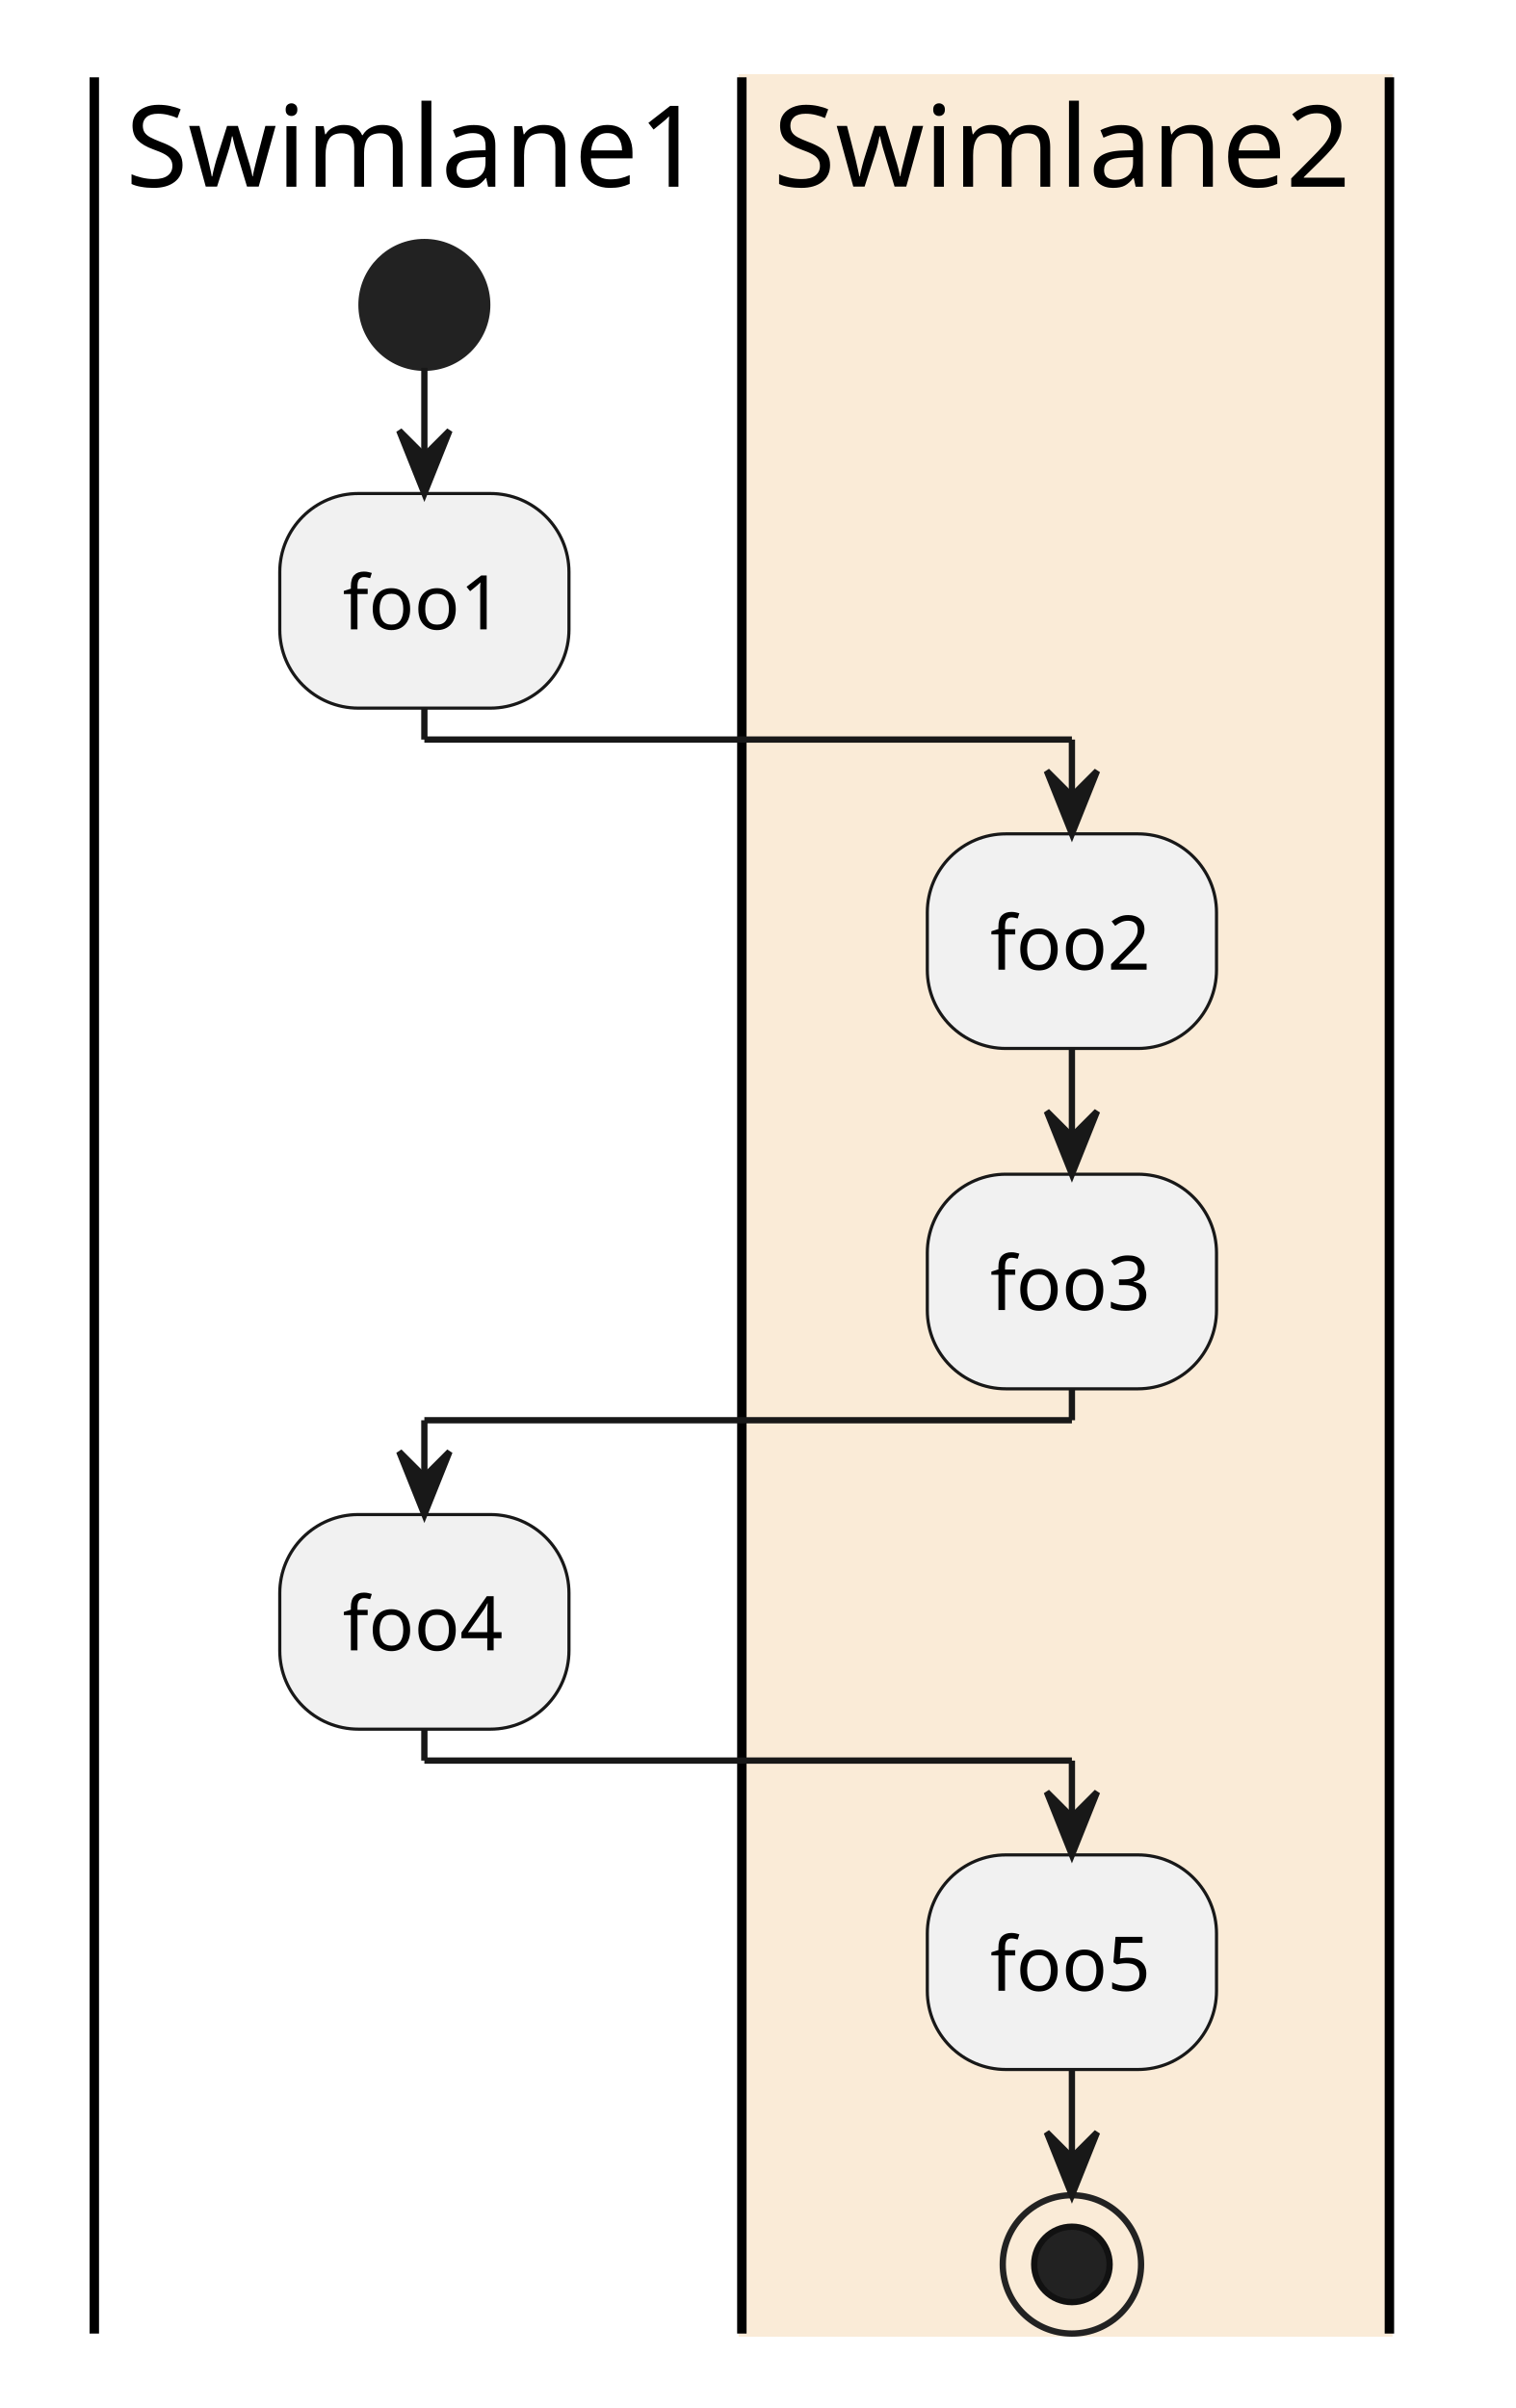
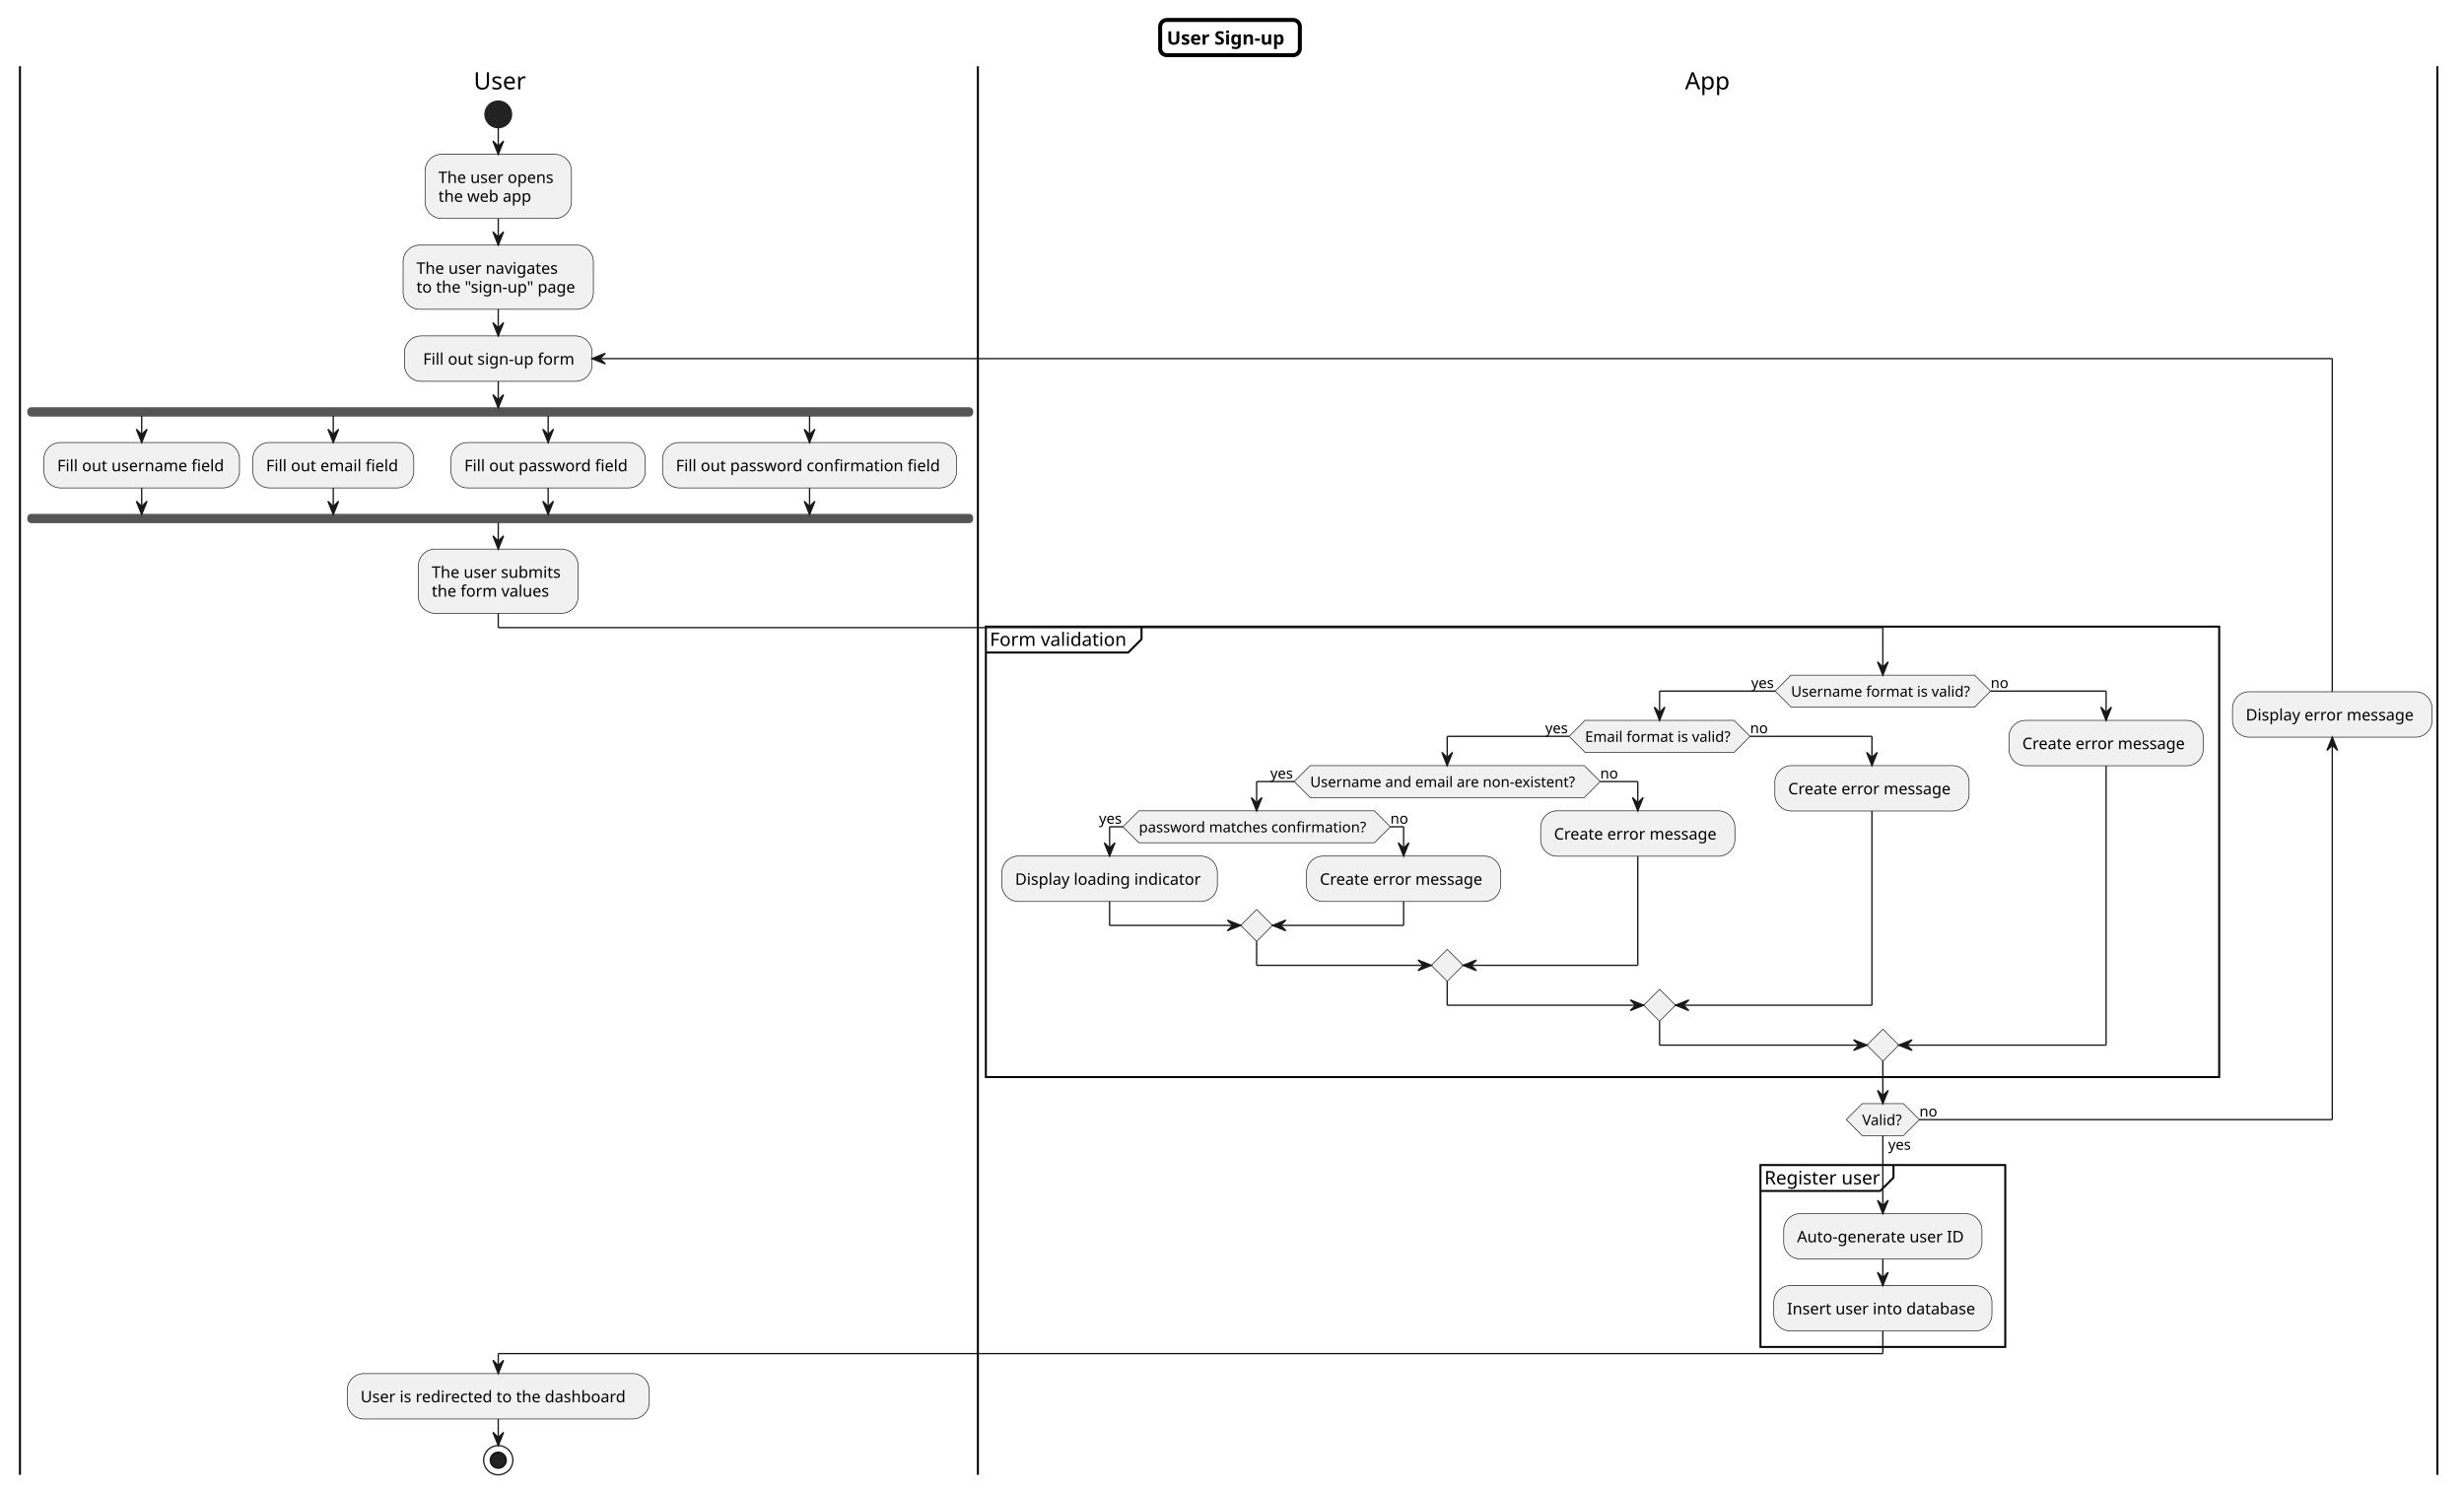
- <svg xmlns="http://www.w3.org/2000/svg" contentStyleType="text/css" height="383px" preserveAspectRatio="none" style="width:241px;height:383px;background:#FFFFFF;" version="1.1" viewBox="0 0 241 383" width="241px" zoomAndPan="magnify">
+ <svg xmlns="http://www.w3.org/2000/svg" contentStyleType="text/css" height="1120px" preserveAspectRatio="none" style="width:1852px;height:1120px;background:#FFFFFF;" version="1.1" viewBox="0 0 1852 1120" width="1852px" zoomAndPan="magnify">
  <defs />
  <g>
-     <ellipse cx="67.5" cy="48.496" fill="#222222" rx="10" ry="10" style="stroke:#222222;stroke-width:1.0;" />
-     <rect fill="#F1F1F1" height="34.133" rx="12.5" ry="12.5" style="stroke:#181818;stroke-width:0.5;" width="46" x="44.5" y="78.496" />
-     <text fill="#000000" font-family="sans-serif" font-size="12" lengthAdjust="spacing" textLength="26" x="54.5" y="100.098">foo1</text>
-     <rect fill="#F1F1F1" height="34.133" rx="12.5" ry="12.5" style="stroke:#181818;stroke-width:0.5;" width="46" x="44.5" y="240.894" />
-     <text fill="#000000" font-family="sans-serif" font-size="12" lengthAdjust="spacing" textLength="26" x="54.5" y="262.496">foo4</text>
-     <line style="stroke:#000000;stroke-width:1.5;" x1="15" x2="15" y1="12.297" y2="371.16" />
-     <rect fill="#FAEBD7" height="358.863" style="stroke:#FAEBD7;stroke-width:1.0;" width="103" x="118" y="12.297" />
-     <rect fill="#F1F1F1" height="34.133" rx="12.5" ry="12.5" style="stroke:#181818;stroke-width:0.5;" width="46" x="147.5" y="132.629" />
-     <text fill="#000000" font-family="sans-serif" font-size="12" lengthAdjust="spacing" textLength="26" x="157.5" y="154.231">foo2</text>
-     <rect fill="#F1F1F1" height="34.133" rx="12.5" ry="12.5" style="stroke:#181818;stroke-width:0.5;" width="46" x="147.5" y="186.762" />
-     <text fill="#000000" font-family="sans-serif" font-size="12" lengthAdjust="spacing" textLength="26" x="157.5" y="208.363">foo3</text>
-     <rect fill="#F1F1F1" height="34.133" rx="12.5" ry="12.5" style="stroke:#181818;stroke-width:0.5;" width="46" x="147.5" y="295.027" />
-     <text fill="#000000" font-family="sans-serif" font-size="12" lengthAdjust="spacing" textLength="26" x="157.5" y="316.629">foo5</text>
-     <ellipse cx="170.5" cy="360.16" rx="11" ry="11" style="stroke:#222222;stroke-width:1.0;fill:none;" />
-     <ellipse cx="170.5" cy="360.16" fill="#222222" rx="6" ry="6" style="stroke:#111111;stroke-width:1.0;" />
-     <line style="stroke:#000000;stroke-width:1.5;" x1="118" x2="118" y1="12.297" y2="371.16" />
-     <line style="stroke:#000000;stroke-width:1.5;" x1="221" x2="221" y1="12.297" y2="371.16" />
-     <line style="stroke:#181818;stroke-width:1.0;" x1="67.5" x2="67.5" y1="58.496" y2="78.496" />
-     <polygon fill="#181818" points="63.5,68.496,67.5,78.496,71.5,68.496,67.5,72.496" style="stroke:#181818;stroke-width:1.0;" />
-     <line style="stroke:#181818;stroke-width:1.0;" x1="170.5" x2="170.5" y1="166.762" y2="186.762" />
-     <polygon fill="#181818" points="166.5,176.762,170.5,186.762,174.5,176.762,170.5,180.762" style="stroke:#181818;stroke-width:1.0;" />
-     <line style="stroke:#181818;stroke-width:1.0;" x1="170.5" x2="170.5" y1="329.16" y2="349.16" />
-     <polygon fill="#181818" points="166.5,339.16,170.5,349.16,174.5,339.16,170.5,343.16" style="stroke:#181818;stroke-width:1.0;" />
-     <line style="stroke:#181818;stroke-width:1.0;" x1="67.5" x2="67.5" y1="112.629" y2="117.629" />
-     <line style="stroke:#181818;stroke-width:1.0;" x1="67.5" x2="170.5" y1="117.629" y2="117.629" />
-     <line style="stroke:#181818;stroke-width:1.0;" x1="170.5" x2="170.5" y1="117.629" y2="132.629" />
-     <polygon fill="#181818" points="166.5,122.629,170.5,132.629,174.5,122.629,170.5,126.629" style="stroke:#181818;stroke-width:1.0;" />
-     <line style="stroke:#181818;stroke-width:1.0;" x1="170.5" x2="170.5" y1="220.894" y2="225.894" />
-     <line style="stroke:#181818;stroke-width:1.0;" x1="170.5" x2="67.5" y1="225.894" y2="225.894" />
-     <line style="stroke:#181818;stroke-width:1.0;" x1="67.5" x2="67.5" y1="225.894" y2="240.894" />
-     <polygon fill="#181818" points="63.5,230.894,67.5,240.894,71.5,230.894,67.5,234.894" style="stroke:#181818;stroke-width:1.0;" />
-     <line style="stroke:#181818;stroke-width:1.0;" x1="67.5" x2="67.5" y1="275.027" y2="280.027" />
-     <line style="stroke:#181818;stroke-width:1.0;" x1="67.5" x2="170.5" y1="280.027" y2="280.027" />
-     <line style="stroke:#181818;stroke-width:1.0;" x1="170.5" x2="170.5" y1="280.027" y2="295.027" />
-     <polygon fill="#181818" points="166.5,285.027,170.5,295.027,174.5,285.027,170.5,289.027" style="stroke:#181818;stroke-width:1.0;" />
-     <text fill="#000000" font-family="sans-serif" font-size="18" lengthAdjust="spacing" textLength="93" x="20" y="29.699">Swimlane1</text>
-     <text fill="#000000" font-family="sans-serif" font-size="18" lengthAdjust="spacing" textLength="93" x="123" y="29.699">Swimlane2</text>
+     <rect height="26.488" rx="5" ry="5" style="stroke:#000000;stroke-width:3.0;fill:none;" width="105" x="872" y="15" />
+     <text fill="#000000" font-family="sans-serif" font-size="14" font-weight="bold" lengthAdjust="spacing" textLength="95" x="877" y="33.535">User Sign-up</text>
+     <ellipse cx="374.5" cy="85.984" fill="#222222" rx="10" ry="10" style="stroke:#222222;stroke-width:1.0;" />
+     <rect fill="#F1F1F1" height="48.266" rx="12.5" ry="12.5" style="stroke:#181818;stroke-width:0.5;" width="110" x="319.5" y="115.984" />
+     <text fill="#000000" font-family="sans-serif" font-size="12" lengthAdjust="spacing" textLength="90" x="329.5" y="137.586">The user opens</text>
+     <text fill="#000000" font-family="sans-serif" font-size="12" lengthAdjust="spacing" textLength="73" x="329.5" y="151.719">the web app</text>
+     <rect fill="#F1F1F1" height="48.266" rx="12.5" ry="12.5" style="stroke:#181818;stroke-width:0.5;" width="143" x="303" y="184.25" />
+     <text fill="#000000" font-family="sans-serif" font-size="12" lengthAdjust="spacing" textLength="109" x="313" y="205.852">The user navigates</text>
+     <text fill="#000000" font-family="sans-serif" font-size="12" lengthAdjust="spacing" textLength="123" x="313" y="219.984">to the "sign-up" page</text>
+     <rect fill="#555555" height="6" rx="2.5" ry="2.5" style="stroke:#555555;stroke-width:1.0;" width="710" x="21" y="306.648" />
+     <rect fill="#F1F1F1" height="34.133" rx="12.5" ry="12.5" style="stroke:#181818;stroke-width:0.5;" width="147" x="33" y="332.648" />
+     <text fill="#000000" font-family="sans-serif" font-size="12" lengthAdjust="spacing" textLength="127" x="43" y="354.25">Fill out username field</text>
+     <rect fill="#F1F1F1" height="34.133" rx="12.5" ry="12.5" style="stroke:#181818;stroke-width:0.5;" width="121" x="190" y="332.648" />
+     <text fill="#000000" font-family="sans-serif" font-size="12" lengthAdjust="spacing" textLength="101" x="200" y="354.25">Fill out email field</text>
+     <rect fill="#F1F1F1" height="34.133" rx="12.5" ry="12.5" style="stroke:#181818;stroke-width:0.5;" width="146" x="339" y="332.648" />
+     <text fill="#000000" font-family="sans-serif" font-size="12" lengthAdjust="spacing" textLength="126" x="349" y="354.25">Fill out password field</text>
+     <rect fill="#F1F1F1" height="34.133" rx="12.5" ry="12.5" style="stroke:#181818;stroke-width:0.5;" width="221" x="498" y="332.648" />
+     <text fill="#000000" font-family="sans-serif" font-size="12" lengthAdjust="spacing" textLength="201" x="508" y="354.25">Fill out password confirmation field</text>
+     <rect fill="#555555" height="6" rx="2.5" ry="2.5" style="stroke:#555555;stroke-width:1.0;" width="710" x="21" y="386.781" />
+     <rect fill="#F1F1F1" height="48.266" rx="12.5" ry="12.5" style="stroke:#181818;stroke-width:0.5;" width="120" x="314.5" y="412.781" />
+     <text fill="#000000" font-family="sans-serif" font-size="12" lengthAdjust="spacing" textLength="100" x="324.5" y="434.383">The user submits</text>
+     <text fill="#000000" font-family="sans-serif" font-size="12" lengthAdjust="spacing" textLength="89" x="324.5" y="448.516">the form values</text>
+     <rect fill="#F1F1F1" height="34.133" rx="12.5" ry="12.5" style="stroke:#181818;stroke-width:0.5;" width="141" x="304" y="252.516" />
+     <text fill="#000000" font-family="sans-serif" font-size="12" lengthAdjust="spacing" textLength="117" x="318" y="274.117">Fill out sign-up form</text>
+     <rect fill="#F1F1F1" height="34.133" rx="12.5" ry="12.5" style="stroke:#181818;stroke-width:0.5;" width="227" x="261" y="1032.557" />
+     <text fill="#000000" font-family="sans-serif" font-size="12" lengthAdjust="spacing" textLength="207" x="271" y="1054.158">User is redirected to the dashboard</text>
+     <ellipse cx="374.5" cy="1097.689" rx="11" ry="11" style="stroke:#222222;stroke-width:1.0;fill:none;" />
+     <ellipse cx="374.5" cy="1097.689" fill="#222222" rx="6" ry="6" style="stroke:#111111;stroke-width:1.0;" />
+     <line style="stroke:#000000;stroke-width:1.5;" x1="15" x2="15" y1="49.785" y2="1108.689" />
+     <rect fill="none" height="338.621" style="stroke:#000000;stroke-width:1.5;" width="927" x="741" y="471.047" />
+     <path d="M858,471.047 L858,480.535 L848,490.535 L741,490.535 " fill="none" style="stroke:#000000;stroke-width:1.5;" />
+     <text fill="#000000" font-family="sans-serif" font-size="14" lengthAdjust="spacing" textLength="107" x="744" y="485.582">Form validation</text>
+     <polygon fill="#F1F1F1" points="1346.188,507.535,1484.188,507.535,1496.188,519.535,1484.188,531.535,1346.188,531.535,1334.188,519.535,1346.188,507.535" style="stroke:#181818;stroke-width:0.5;" />
+     <text fill="#000000" font-family="sans-serif" font-size="11" lengthAdjust="spacing" textLength="138" x="1346.188" y="523.692">Username format is valid?</text>
+     <text fill="#000000" font-family="sans-serif" font-size="11" lengthAdjust="spacing" textLength="18" x="1316.188" y="517.215">yes</text>
+     <text fill="#000000" font-family="sans-serif" font-size="11" lengthAdjust="spacing" textLength="14" x="1496.188" y="517.215">no</text>
+     <polygon fill="#F1F1F1" points="1191.375,541.535,1303.375,541.535,1315.375,553.535,1303.375,565.535,1191.375,565.535,1179.375,553.535,1191.375,541.535" style="stroke:#181818;stroke-width:0.5;" />
+     <text fill="#000000" font-family="sans-serif" font-size="11" lengthAdjust="spacing" textLength="112" x="1191.375" y="557.692">Email format is valid?</text>
+     <text fill="#000000" font-family="sans-serif" font-size="11" lengthAdjust="spacing" textLength="18" x="1161.375" y="551.215">yes</text>
+     <text fill="#000000" font-family="sans-serif" font-size="11" lengthAdjust="spacing" textLength="14" x="1315.375" y="551.215">no</text>
+     <polygon fill="#F1F1F1" points="984.75,575.535,1190.75,575.535,1202.75,587.535,1190.75,599.535,984.75,599.535,972.75,587.535,984.75,575.535" style="stroke:#181818;stroke-width:0.5;" />
+     <text fill="#000000" font-family="sans-serif" font-size="11" lengthAdjust="spacing" textLength="206" x="984.75" y="591.692">Username and email are non-existent?</text>
+     <text fill="#000000" font-family="sans-serif" font-size="11" lengthAdjust="spacing" textLength="18" x="954.75" y="585.215">yes</text>
+     <text fill="#000000" font-family="sans-serif" font-size="11" lengthAdjust="spacing" textLength="14" x="1202.75" y="585.215">no</text>
+     <polygon fill="#F1F1F1" points="856,609.535,1033,609.535,1045,621.535,1033,633.535,856,633.535,844,621.535,856,609.535" style="stroke:#181818;stroke-width:0.5;" />
+     <text fill="#000000" font-family="sans-serif" font-size="11" lengthAdjust="spacing" textLength="177" x="856" y="625.692">password matches confirmation?</text>
+     <text fill="#000000" font-family="sans-serif" font-size="11" lengthAdjust="spacing" textLength="18" x="826" y="619.215">yes</text>
+     <text fill="#000000" font-family="sans-serif" font-size="11" lengthAdjust="spacing" textLength="14" x="1045" y="619.215">no</text>
+     <rect fill="#F1F1F1" height="34.133" rx="12.5" ry="12.5" style="stroke:#181818;stroke-width:0.5;" width="162" x="753" y="643.535" />
+     <text fill="#000000" font-family="sans-serif" font-size="12" lengthAdjust="spacing" textLength="142" x="763" y="665.137">Display loading indicator</text>
+     <rect fill="#F1F1F1" height="34.133" rx="12.5" ry="12.5" style="stroke:#181818;stroke-width:0.5;" width="146" x="982" y="643.535" />
+     <text fill="#000000" font-family="sans-serif" font-size="12" lengthAdjust="spacing" textLength="126" x="992" y="665.137">Create error message</text>
+     <polygon fill="#F1F1F1" points="944.5,683.668,956.5,695.668,944.5,707.668,932.5,695.668,944.5,683.668" style="stroke:#181818;stroke-width:0.5;" />
+     <rect fill="#F1F1F1" height="34.133" rx="12.5" ry="12.5" style="stroke:#181818;stroke-width:0.5;" width="146" x="1158" y="609.535" />
+     <text fill="#000000" font-family="sans-serif" font-size="12" lengthAdjust="spacing" textLength="126" x="1168" y="631.137">Create error message</text>
+     <polygon fill="#F1F1F1" points="1087.75,713.668,1099.75,725.668,1087.75,737.668,1075.75,725.668,1087.75,713.668" style="stroke:#181818;stroke-width:0.5;" />
+     <rect fill="#F1F1F1" height="34.133" rx="12.5" ry="12.5" style="stroke:#181818;stroke-width:0.5;" width="146" x="1334" y="575.535" />
+     <text fill="#000000" font-family="sans-serif" font-size="12" lengthAdjust="spacing" textLength="126" x="1344" y="597.137">Create error message</text>
+     <polygon fill="#F1F1F1" points="1247.375,743.668,1259.375,755.668,1247.375,767.668,1235.375,755.668,1247.375,743.668" style="stroke:#181818;stroke-width:0.5;" />
+     <rect fill="#F1F1F1" height="34.133" rx="12.5" ry="12.5" style="stroke:#181818;stroke-width:0.5;" width="146" x="1510" y="541.535" />
+     <text fill="#000000" font-family="sans-serif" font-size="12" lengthAdjust="spacing" textLength="126" x="1520" y="563.137">Create error message</text>
+     <polygon fill="#F1F1F1" points="1415.188,773.668,1427.188,785.668,1415.188,797.668,1403.188,785.668,1415.188,773.668" style="stroke:#181818;stroke-width:0.5;" />
+     <polygon fill="#F1F1F1" points="1399.688,829.668,1430.688,829.668,1442.688,841.668,1430.688,853.668,1399.688,853.668,1387.688,841.668,1399.688,829.668" style="stroke:#181818;stroke-width:0.5;" />
+     <text fill="#000000" font-family="sans-serif" font-size="11" lengthAdjust="spacing" textLength="18" x="1419.188" y="864.303">yes</text>
+     <text fill="#000000" font-family="sans-serif" font-size="11" lengthAdjust="spacing" textLength="31" x="1399.688" y="845.825">Valid?</text>
+     <text fill="#000000" font-family="sans-serif" font-size="11" lengthAdjust="spacing" textLength="14" x="1442.688" y="839.348">no</text>
+     <rect fill="#F1F1F1" height="34.133" rx="12.5" ry="12.5" style="stroke:#181818;stroke-width:0.5;" width="150" x="1678" y="520.025" />
+     <text fill="#000000" font-family="sans-serif" font-size="12" lengthAdjust="spacing" textLength="130" x="1688" y="541.627">Display error message</text>
+     <rect fill="none" height="136.754" style="stroke:#000000;stroke-width:1.5;" width="184" x="1323.188" y="875.803" />
+     <path d="M1423.188,875.803 L1423.188,885.291 L1413.188,895.291 L1323.188,895.291 " fill="none" style="stroke:#000000;stroke-width:1.5;" />
+     <text fill="#000000" font-family="sans-serif" font-size="14" lengthAdjust="spacing" textLength="90" x="1326.188" y="890.338">Register user</text>
+     <rect fill="#F1F1F1" height="34.133" rx="12.5" ry="12.5" style="stroke:#181818;stroke-width:0.5;" width="149" x="1340.688" y="912.291" />
+     <text fill="#000000" font-family="sans-serif" font-size="12" lengthAdjust="spacing" textLength="129" x="1350.688" y="933.893">Auto-generate user ID</text>
+     <rect fill="#F1F1F1" height="34.133" rx="12.5" ry="12.5" style="stroke:#181818;stroke-width:0.5;" width="164" x="1333.188" y="966.424" />
+     <text fill="#000000" font-family="sans-serif" font-size="12" lengthAdjust="spacing" textLength="144" x="1343.188" y="988.025">Insert user into database</text>
+     <line style="stroke:#000000;stroke-width:1.5;" x1="735" x2="735" y1="49.785" y2="1108.689" />
+     <line style="stroke:#000000;stroke-width:1.5;" x1="1832" x2="1832" y1="49.785" y2="1108.689" />
+     <line style="stroke:#181818;stroke-width:1.0;" x1="374.5" x2="374.5" y1="95.984" y2="115.984" />
+     <polygon fill="#181818" points="370.5,105.984,374.5,115.984,378.5,105.984,374.5,109.984" style="stroke:#181818;stroke-width:1.0;" />
+     <line style="stroke:#181818;stroke-width:1.0;" x1="374.5" x2="374.5" y1="164.25" y2="184.25" />
+     <polygon fill="#181818" points="370.5,174.25,374.5,184.25,378.5,174.25,374.5,178.25" style="stroke:#181818;stroke-width:1.0;" />
+     <line style="stroke:#181818;stroke-width:1.0;" x1="106.5" x2="106.5" y1="312.648" y2="332.648" />
+     <polygon fill="#181818" points="102.5,322.648,106.5,332.648,110.5,322.648,106.5,326.648" style="stroke:#181818;stroke-width:1.0;" />
+     <line style="stroke:#181818;stroke-width:1.0;" x1="250.5" x2="250.5" y1="312.648" y2="332.648" />
+     <polygon fill="#181818" points="246.5,322.648,250.5,332.648,254.5,322.648,250.5,326.648" style="stroke:#181818;stroke-width:1.0;" />
+     <line style="stroke:#181818;stroke-width:1.0;" x1="412" x2="412" y1="312.648" y2="332.648" />
+     <polygon fill="#181818" points="408,322.648,412,332.648,416,322.648,412,326.648" style="stroke:#181818;stroke-width:1.0;" />
+     <line style="stroke:#181818;stroke-width:1.0;" x1="608.5" x2="608.5" y1="312.648" y2="332.648" />
+     <polygon fill="#181818" points="604.5,322.648,608.5,332.648,612.5,322.648,608.5,326.648" style="stroke:#181818;stroke-width:1.0;" />
+     <line style="stroke:#181818;stroke-width:1.0;" x1="106.5" x2="106.5" y1="366.781" y2="386.781" />
+     <polygon fill="#181818" points="102.5,376.781,106.5,386.781,110.5,376.781,106.5,380.781" style="stroke:#181818;stroke-width:1.0;" />
+     <line style="stroke:#181818;stroke-width:1.0;" x1="250.5" x2="250.5" y1="366.781" y2="386.781" />
+     <polygon fill="#181818" points="246.5,376.781,250.5,386.781,254.5,376.781,250.5,380.781" style="stroke:#181818;stroke-width:1.0;" />
+     <line style="stroke:#181818;stroke-width:1.0;" x1="412" x2="412" y1="366.781" y2="386.781" />
+     <polygon fill="#181818" points="408,376.781,412,386.781,416,376.781,412,380.781" style="stroke:#181818;stroke-width:1.0;" />
+     <line style="stroke:#181818;stroke-width:1.0;" x1="608.5" x2="608.5" y1="366.781" y2="386.781" />
+     <polygon fill="#181818" points="604.5,376.781,608.5,386.781,612.5,376.781,608.5,380.781" style="stroke:#181818;stroke-width:1.0;" />
+     <line style="stroke:#181818;stroke-width:1.0;" x1="374.5" x2="374.5" y1="392.781" y2="412.781" />
+     <polygon fill="#181818" points="370.5,402.781,374.5,412.781,378.5,402.781,374.5,406.781" style="stroke:#181818;stroke-width:1.0;" />
+     <line style="stroke:#181818;stroke-width:1.0;" x1="374.5" x2="374.5" y1="286.648" y2="306.648" />
+     <polygon fill="#181818" points="370.5,296.648,374.5,306.648,378.5,296.648,374.5,300.648" style="stroke:#181818;stroke-width:1.0;" />
+     <line style="stroke:#181818;stroke-width:1.0;" x1="374.5" x2="374.5" y1="232.516" y2="252.516" />
+     <polygon fill="#181818" points="370.5,242.516,374.5,252.516,378.5,242.516,374.5,246.516" style="stroke:#181818;stroke-width:1.0;" />
+     <line style="stroke:#181818;stroke-width:1.0;" x1="374.5" x2="374.5" y1="1066.689" y2="1086.689" />
+     <polygon fill="#181818" points="370.5,1076.689,374.5,1086.689,378.5,1076.689,374.5,1080.689" style="stroke:#181818;stroke-width:1.0;" />
+     <line style="stroke:#181818;stroke-width:1.0;" x1="844" x2="834" y1="621.535" y2="621.535" />
+     <line style="stroke:#181818;stroke-width:1.0;" x1="834" x2="834" y1="621.535" y2="643.535" />
+     <polygon fill="#181818" points="830,633.535,834,643.535,838,633.535,834,637.535" style="stroke:#181818;stroke-width:1.0;" />
+     <line style="stroke:#181818;stroke-width:1.0;" x1="1045" x2="1055" y1="621.535" y2="621.535" />
+     <line style="stroke:#181818;stroke-width:1.0;" x1="1055" x2="1055" y1="621.535" y2="643.535" />
+     <polygon fill="#181818" points="1051,633.535,1055,643.535,1059,633.535,1055,637.535" style="stroke:#181818;stroke-width:1.0;" />
+     <line style="stroke:#181818;stroke-width:1.0;" x1="834" x2="834" y1="677.668" y2="695.668" />
+     <line style="stroke:#181818;stroke-width:1.0;" x1="834" x2="932.5" y1="695.668" y2="695.668" />
+     <polygon fill="#181818" points="922.5,691.668,932.5,695.668,922.5,699.668,926.5,695.668" style="stroke:#181818;stroke-width:1.0;" />
+     <line style="stroke:#181818;stroke-width:1.0;" x1="1055" x2="1055" y1="677.668" y2="695.668" />
+     <line style="stroke:#181818;stroke-width:1.0;" x1="1055" x2="956.5" y1="695.668" y2="695.668" />
+     <polygon fill="#181818" points="966.5,691.668,956.5,695.668,966.5,699.668,962.5,695.668" style="stroke:#181818;stroke-width:1.0;" />
+     <line style="stroke:#181818;stroke-width:1.0;" x1="972.75" x2="944.5" y1="587.535" y2="587.535" />
+     <line style="stroke:#181818;stroke-width:1.0;" x1="944.5" x2="944.5" y1="587.535" y2="609.535" />
+     <polygon fill="#181818" points="940.5,599.535,944.5,609.535,948.5,599.535,944.5,603.535" style="stroke:#181818;stroke-width:1.0;" />
+     <line style="stroke:#181818;stroke-width:1.0;" x1="1202.75" x2="1231" y1="587.535" y2="587.535" />
+     <line style="stroke:#181818;stroke-width:1.0;" x1="1231" x2="1231" y1="587.535" y2="609.535" />
+     <polygon fill="#181818" points="1227,599.535,1231,609.535,1235,599.535,1231,603.535" style="stroke:#181818;stroke-width:1.0;" />
+     <line style="stroke:#181818;stroke-width:1.0;" x1="944.5" x2="944.5" y1="707.668" y2="725.668" />
+     <line style="stroke:#181818;stroke-width:1.0;" x1="944.5" x2="1075.75" y1="725.668" y2="725.668" />
+     <polygon fill="#181818" points="1065.75,721.668,1075.75,725.668,1065.75,729.668,1069.75,725.668" style="stroke:#181818;stroke-width:1.0;" />
+     <line style="stroke:#181818;stroke-width:1.0;" x1="1231" x2="1231" y1="643.668" y2="725.668" />
+     <line style="stroke:#181818;stroke-width:1.0;" x1="1231" x2="1099.75" y1="725.668" y2="725.668" />
+     <polygon fill="#181818" points="1109.75,721.668,1099.75,725.668,1109.75,729.668,1105.75,725.668" style="stroke:#181818;stroke-width:1.0;" />
+     <line style="stroke:#181818;stroke-width:1.0;" x1="1179.375" x2="1087.75" y1="553.535" y2="553.535" />
+     <line style="stroke:#181818;stroke-width:1.0;" x1="1087.75" x2="1087.75" y1="553.535" y2="575.535" />
+     <polygon fill="#181818" points="1083.75,565.535,1087.75,575.535,1091.75,565.535,1087.75,569.535" style="stroke:#181818;stroke-width:1.0;" />
+     <line style="stroke:#181818;stroke-width:1.0;" x1="1315.375" x2="1407" y1="553.535" y2="553.535" />
+     <line style="stroke:#181818;stroke-width:1.0;" x1="1407" x2="1407" y1="553.535" y2="575.535" />
+     <polygon fill="#181818" points="1403,565.535,1407,575.535,1411,565.535,1407,569.535" style="stroke:#181818;stroke-width:1.0;" />
+     <line style="stroke:#181818;stroke-width:1.0;" x1="1087.75" x2="1087.75" y1="737.668" y2="755.668" />
+     <line style="stroke:#181818;stroke-width:1.0;" x1="1087.75" x2="1235.375" y1="755.668" y2="755.668" />
+     <polygon fill="#181818" points="1225.375,751.668,1235.375,755.668,1225.375,759.668,1229.375,755.668" style="stroke:#181818;stroke-width:1.0;" />
+     <line style="stroke:#181818;stroke-width:1.0;" x1="1407" x2="1407" y1="609.668" y2="755.668" />
+     <line style="stroke:#181818;stroke-width:1.0;" x1="1407" x2="1259.375" y1="755.668" y2="755.668" />
+     <polygon fill="#181818" points="1269.375,751.668,1259.375,755.668,1269.375,759.668,1265.375,755.668" style="stroke:#181818;stroke-width:1.0;" />
+     <line style="stroke:#181818;stroke-width:1.0;" x1="1334.188" x2="1247.375" y1="519.535" y2="519.535" />
+     <line style="stroke:#181818;stroke-width:1.0;" x1="1247.375" x2="1247.375" y1="519.535" y2="541.535" />
+     <polygon fill="#181818" points="1243.375,531.535,1247.375,541.535,1251.375,531.535,1247.375,535.535" style="stroke:#181818;stroke-width:1.0;" />
+     <line style="stroke:#181818;stroke-width:1.0;" x1="1496.188" x2="1583" y1="519.535" y2="519.535" />
+     <line style="stroke:#181818;stroke-width:1.0;" x1="1583" x2="1583" y1="519.535" y2="541.535" />
+     <polygon fill="#181818" points="1579,531.535,1583,541.535,1587,531.535,1583,535.535" style="stroke:#181818;stroke-width:1.0;" />
+     <line style="stroke:#181818;stroke-width:1.0;" x1="1247.375" x2="1247.375" y1="767.668" y2="785.668" />
+     <line style="stroke:#181818;stroke-width:1.0;" x1="1247.375" x2="1403.188" y1="785.668" y2="785.668" />
+     <polygon fill="#181818" points="1393.188,781.668,1403.188,785.668,1393.188,789.668,1397.188,785.668" style="stroke:#181818;stroke-width:1.0;" />
+     <line style="stroke:#181818;stroke-width:1.0;" x1="1583" x2="1583" y1="575.668" y2="785.668" />
+     <line style="stroke:#181818;stroke-width:1.0;" x1="1583" x2="1427.188" y1="785.668" y2="785.668" />
+     <polygon fill="#181818" points="1437.188,781.668,1427.188,785.668,1437.188,789.668,1433.188,785.668" style="stroke:#181818;stroke-width:1.0;" />
+     <line style="stroke:#181818;stroke-width:1.0;" x1="1442.688" x2="1753" y1="841.668" y2="841.668" />
+     <line style="stroke:#181818;stroke-width:1.0;" x1="1753" x2="1753" y1="554.158" y2="841.668" />
+     <polygon fill="#181818" points="1749,564.158,1753,554.158,1757,564.158,1753,560.158" style="stroke:#181818;stroke-width:1.0;" />
+     <line style="stroke:#181818;stroke-width:1.0;" x1="1415.188" x2="1415.188" y1="797.668" y2="829.668" />
+     <polygon fill="#181818" points="1411.188,819.668,1415.188,829.668,1419.188,819.668,1415.188,823.668" style="stroke:#181818;stroke-width:1.0;" />
+     <line style="stroke:#181818;stroke-width:1.0;" x1="1415.188" x2="1415.188" y1="946.424" y2="966.424" />
+     <polygon fill="#181818" points="1411.188,956.424,1415.188,966.424,1419.188,956.424,1415.188,960.424" style="stroke:#181818;stroke-width:1.0;" />
+     <line style="stroke:#181818;stroke-width:1.0;" x1="1415.188" x2="1415.188" y1="853.668" y2="912.291" />
+     <polygon fill="#181818" points="1411.188,902.291,1415.188,912.291,1419.188,902.291,1415.188,906.291" style="stroke:#181818;stroke-width:1.0;" />
+     <line style="stroke:#181818;stroke-width:1.0;" x1="374.5" x2="374.5" y1="461.047" y2="471.791" />
+     <line style="stroke:#181818;stroke-width:1.0;" x1="374.5" x2="1415.188" y1="471.791" y2="471.791" />
+     <line style="stroke:#181818;stroke-width:1.0;" x1="1415.188" x2="1415.188" y1="471.791" y2="507.535" />
+     <polygon fill="#181818" points="1411.188,497.535,1415.188,507.535,1419.188,497.535,1415.188,501.535" style="stroke:#181818;stroke-width:1.0;" />
+     <line style="stroke:#181818;stroke-width:1.0;" x1="1753" x2="1753" y1="269.582" y2="520.025" />
+     <line style="stroke:#181818;stroke-width:1.0;" x1="1753" x2="445" y1="269.582" y2="269.582" />
+     <polygon fill="#181818" points="455,265.582,445,269.582,455,273.582,451,269.582" style="stroke:#181818;stroke-width:1.0;" />
+     <line style="stroke:#181818;stroke-width:1.0;" x1="1415.188" x2="1415.188" y1="1000.557" y2="1017.557" />
+     <line style="stroke:#181818;stroke-width:1.0;" x1="1415.188" x2="374.5" y1="1017.557" y2="1017.557" />
+     <line style="stroke:#181818;stroke-width:1.0;" x1="374.5" x2="374.5" y1="1017.557" y2="1032.557" />
+     <polygon fill="#181818" points="370.5,1022.557,374.5,1032.557,378.5,1022.557,374.5,1026.557" style="stroke:#181818;stroke-width:1.0;" />
+     <text fill="#000000" font-family="sans-serif" font-size="18" lengthAdjust="spacing" textLength="38" x="356" y="67.188">User</text>
+     <text fill="#000000" font-family="sans-serif" font-size="18" lengthAdjust="spacing" textLength="34" x="1266.5" y="67.188">App</text>
  </g>
</svg>
